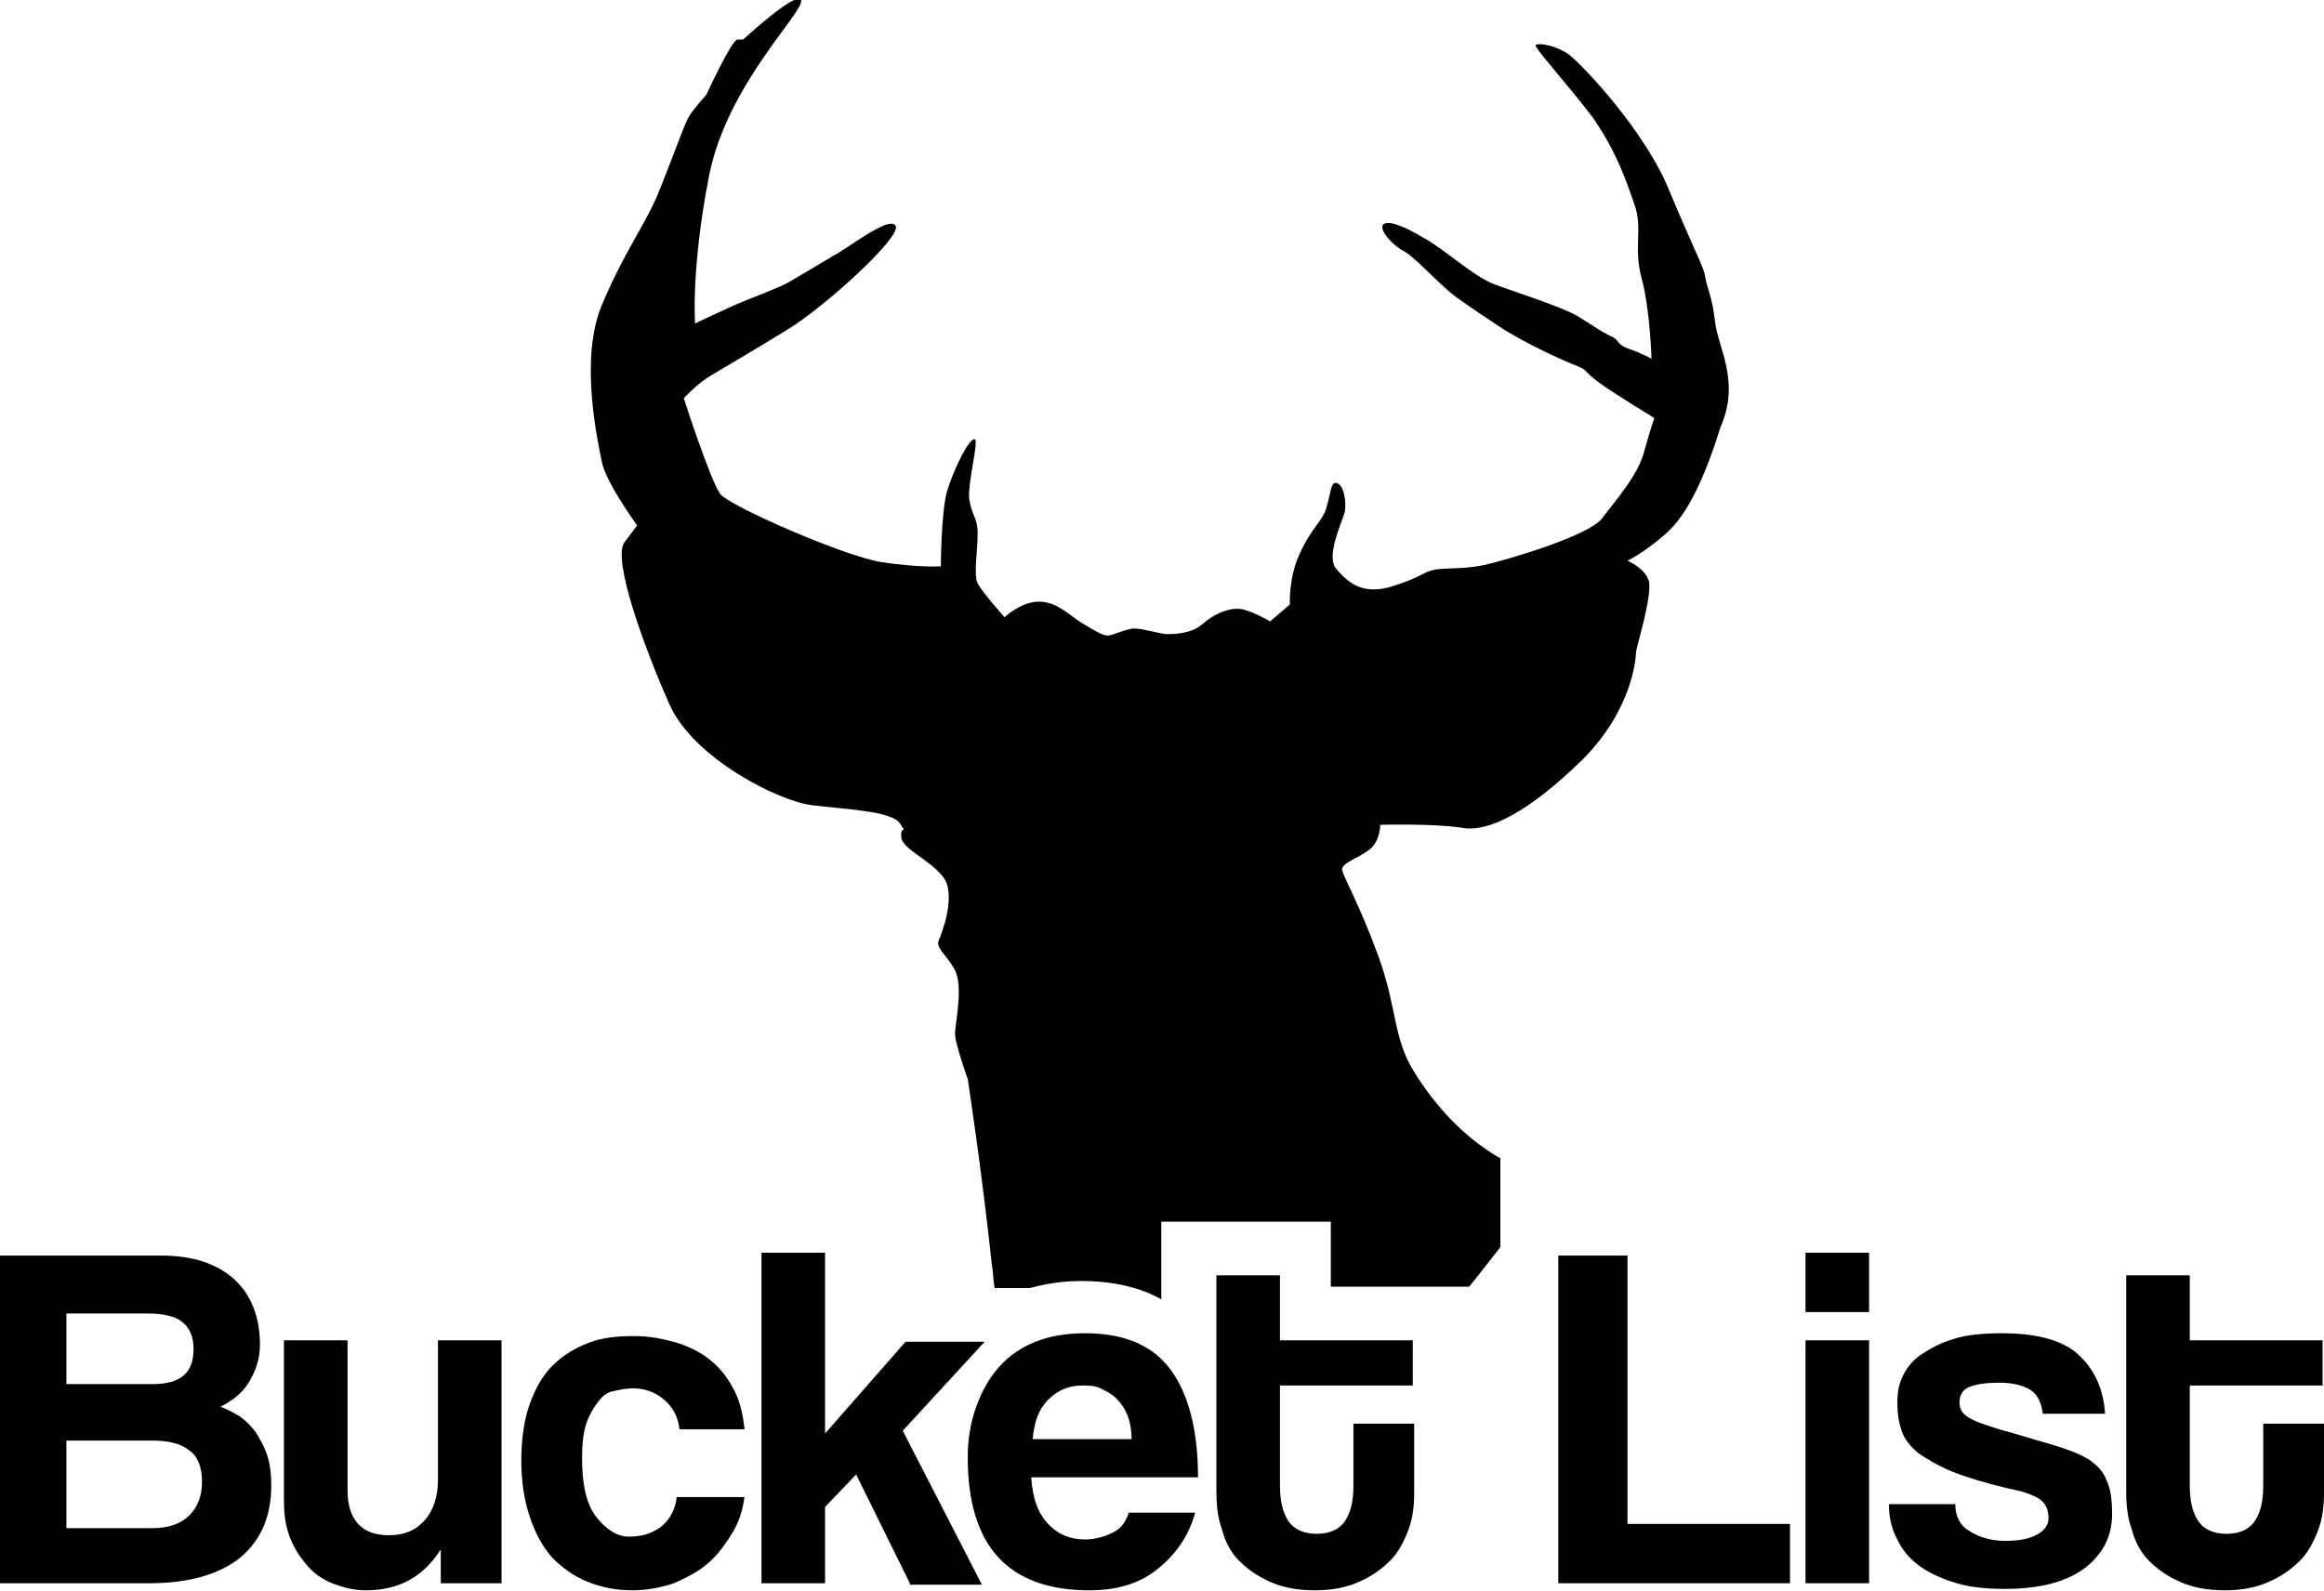
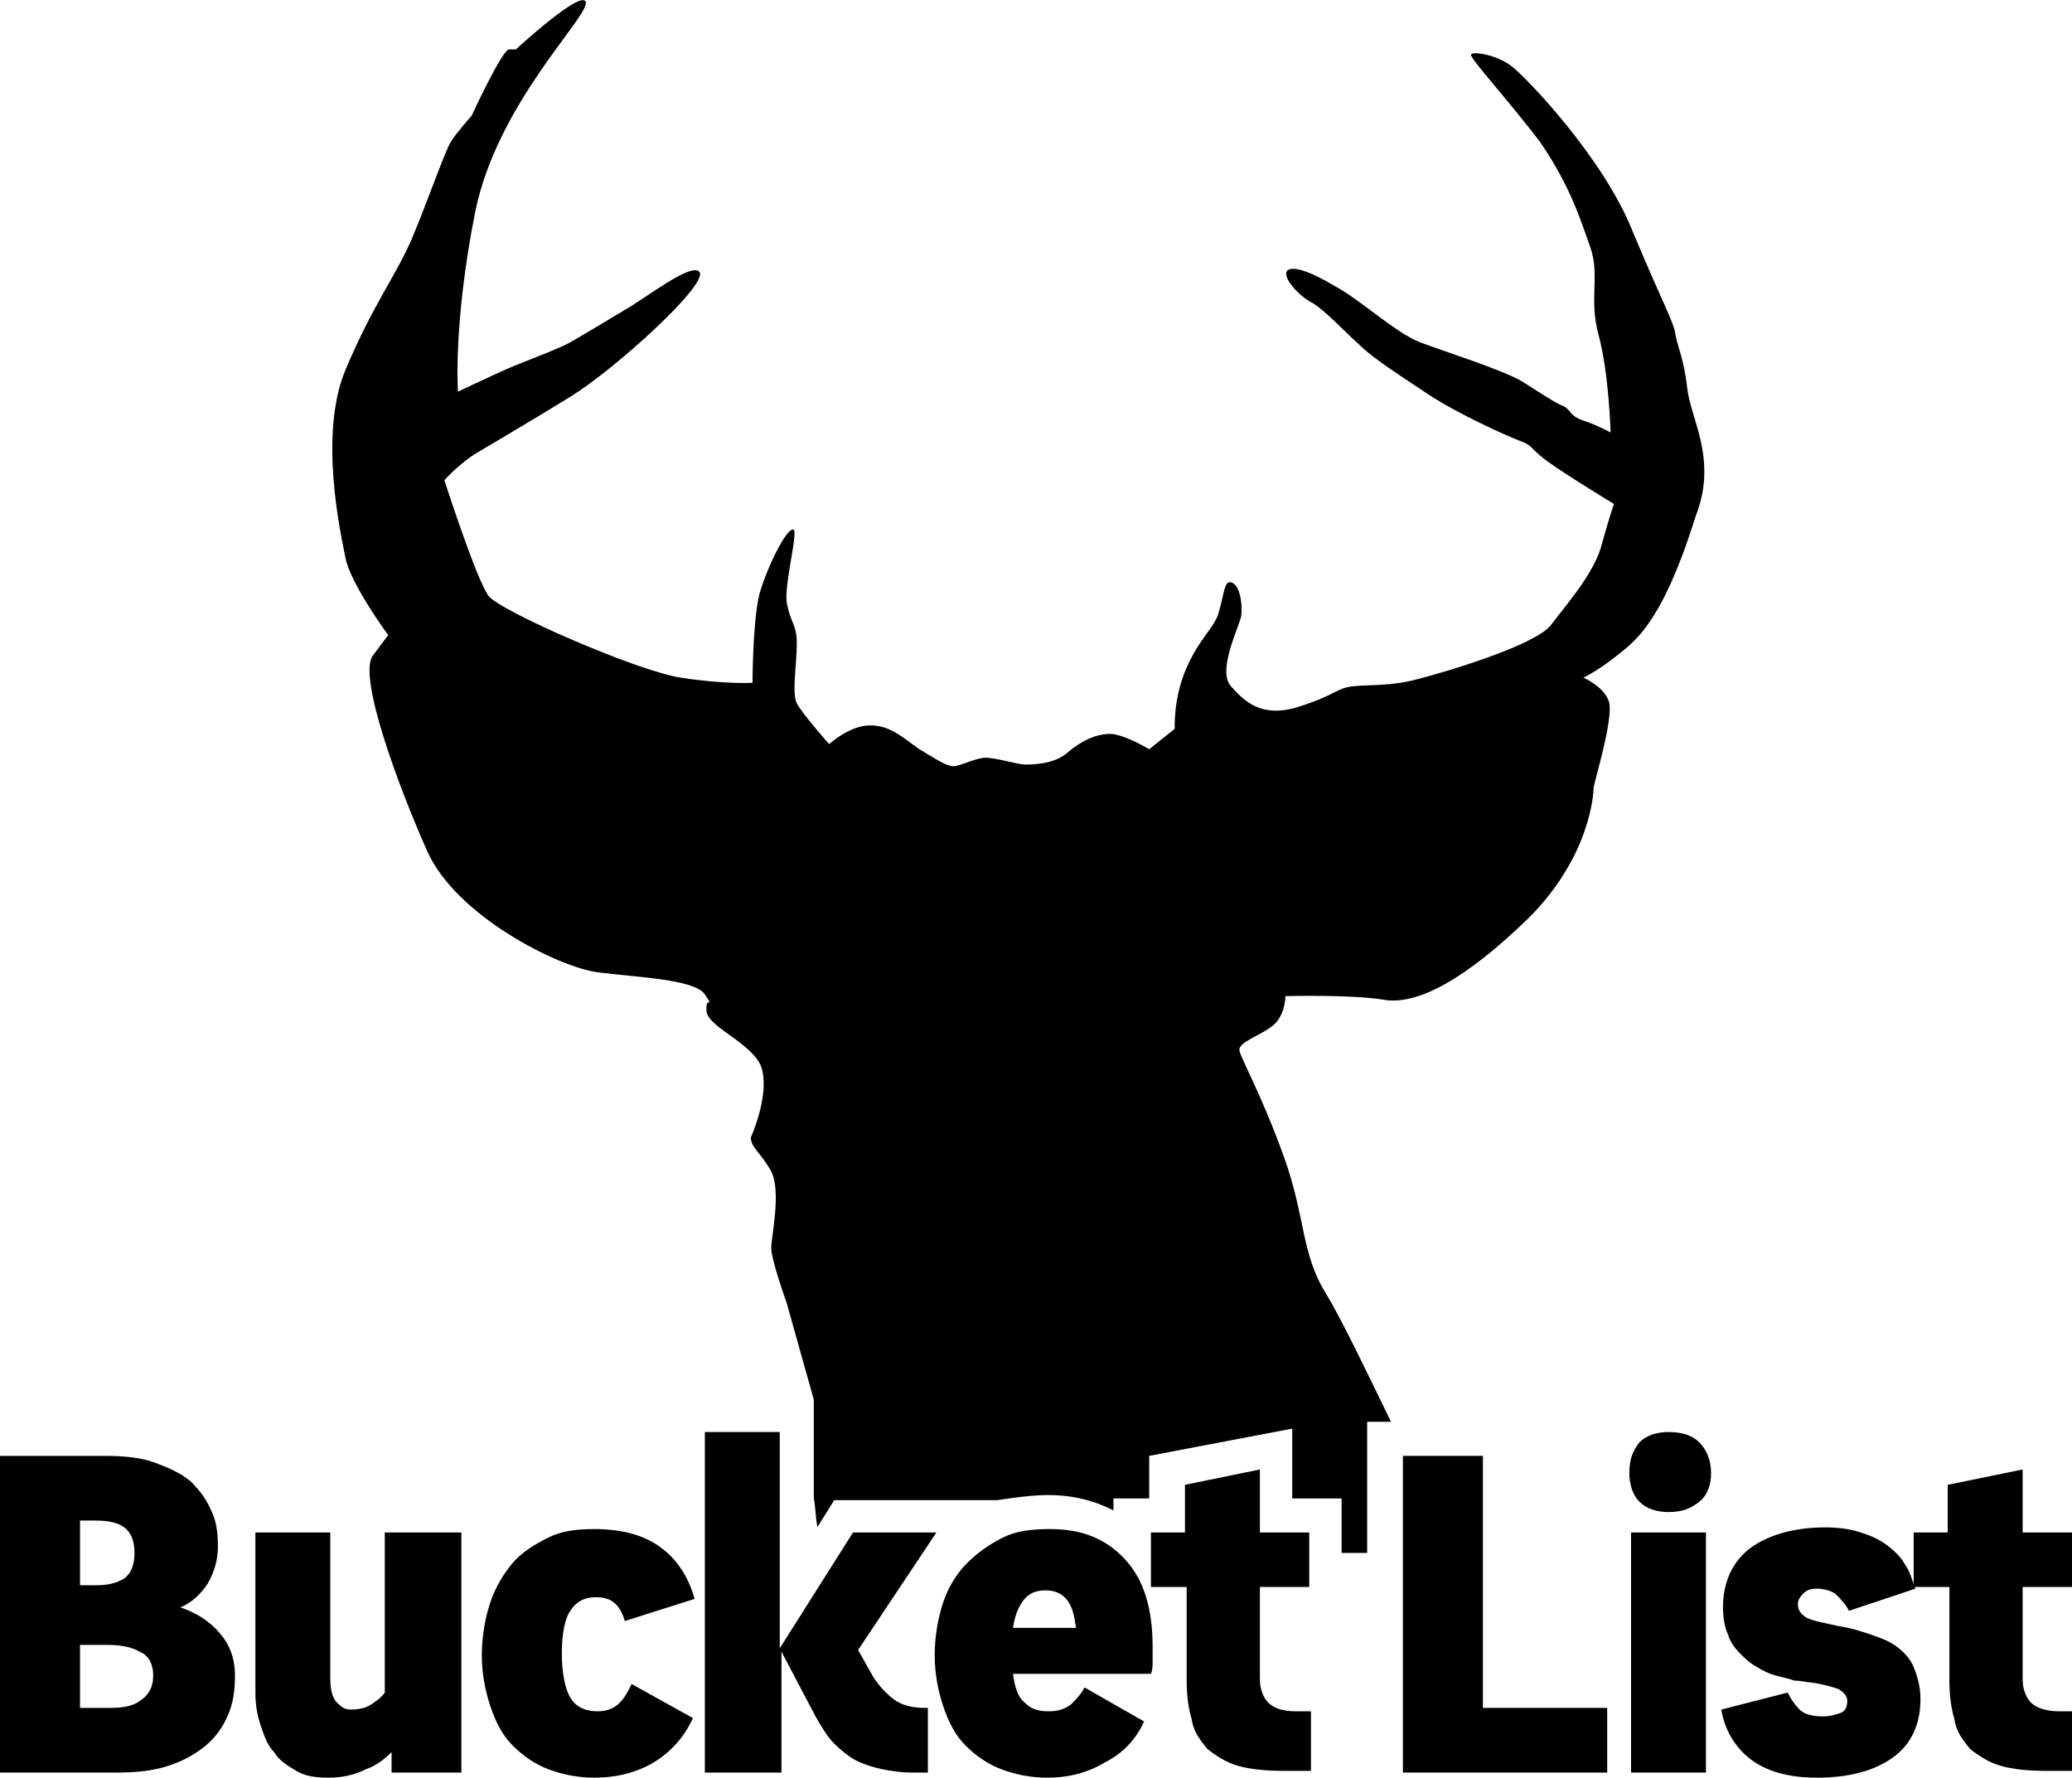
- <svg xmlns="http://www.w3.org/2000/svg" version="1.1" id="Layer_1" x="0px" y="0px" width="164.5px" height="112.6px" viewBox="0 0 164.5 112.6" style="enable-background:new 0 0 164.5 112.6;" xml:space="preserve">
+ <svg xmlns="http://www.w3.org/2000/svg" version="1.1" id="Layer_1" x="0px" y="0px" width="121.7px" height="104.4px" viewBox="0 0 121.7 104.4" style="enable-background:new 0 0 121.7 104.4;" xml:space="preserve">
  <g>
-     <path d="M0,112.1V88.9h11.4c2.3,0,4,0.6,5.2,1.7s1.8,2.7,1.8,4.6c0,1-0.3,1.9-0.8,2.7c-0.5,0.8-1.2,1.3-2,1.7   c0.5,0.2,0.9,0.4,1.4,0.7c0.4,0.3,0.8,0.7,1.1,1.1c0.3,0.5,0.6,1,0.8,1.6c0.2,0.6,0.3,1.3,0.3,2.2c0,2.1-0.7,3.8-2.1,5   c-1.4,1.2-3.6,1.9-6.5,1.9H0z M4.7,93v5h6.1c2,0,2.9-0.8,2.9-2.5c0-0.9-0.3-1.5-0.8-1.9c-0.5-0.4-1.3-0.6-2.5-0.6H4.7z M10.8,108.2   c1.1,0,2-0.3,2.6-0.9c0.6-0.6,0.9-1.4,0.9-2.4c0-1-0.3-1.8-0.9-2.2c-0.6-0.5-1.5-0.7-2.6-0.7H4.7v6.2H10.8z" />
-     <path d="M31.2,112.1v-2.4c-1.2,1.9-2.9,2.9-5.3,2.9c-0.9,0-1.6-0.2-2.4-0.5c-0.7-0.3-1.3-0.7-1.8-1.3c-0.5-0.6-0.9-1.2-1.2-2   c-0.3-0.8-0.4-1.6-0.4-2.6V94.9h4.5v10.6c0,2.1,1,3.2,2.9,3.2c1.2,0,2-0.4,2.6-1.1c0.6-0.7,0.9-1.7,0.9-2.8v-9.9h4.5v17.2H31.2z" />
-     <path d="M52.7,105.9c-0.1,1-0.4,1.9-0.9,2.7s-1,1.5-1.7,2.1c-0.7,0.6-1.5,1-2.4,1.4c-0.9,0.3-1.9,0.5-2.9,0.5   c-1.2,0-2.2-0.2-3.2-0.6c-1-0.4-1.8-1-2.5-1.7c-0.7-0.8-1.2-1.7-1.6-2.9c-0.4-1.2-0.6-2.5-0.6-4s0.2-2.9,0.6-4   c0.4-1.1,0.9-2,1.6-2.7c0.7-0.7,1.5-1.2,2.5-1.6s2.1-0.5,3.3-0.5c1.1,0,2.1,0.2,3.1,0.5c0.9,0.3,1.7,0.7,2.4,1.3   c0.7,0.6,1.2,1.3,1.6,2.1c0.4,0.8,0.6,1.7,0.7,2.7h-4.6c-0.1-0.9-0.5-1.6-1.1-2.1c-0.6-0.5-1.3-0.8-2.2-0.8c-0.5,0-0.9,0.1-1.4,0.2   s-0.8,0.4-1.1,0.8c-0.3,0.4-0.6,0.9-0.8,1.5c-0.2,0.6-0.3,1.4-0.3,2.4c0,1.9,0.3,3.3,1,4.2c0.7,0.9,1.5,1.4,2.3,1.4   c0.9,0,1.6-0.2,2.3-0.7c0.6-0.5,1-1.2,1.1-2.1H52.7z" />
-     <path d="M64.4,112.1l-3.8-7.7l-2.2,2.3v5.4h-4.5V88.7h4.5v12.8l5.7-6.5h5.6l-5.8,6.3l5.6,10.9H64.4z" />
-     <path d="M73,104.7c0.1,1.3,0.4,2.3,1.1,3.1c0.7,0.8,1.6,1.2,2.7,1.2c0.7,0,1.4-0.2,2-0.5c0.6-0.3,0.9-0.8,1.1-1.4h4.7   c-0.5,1.8-1.5,3.1-2.8,4.1c-1.3,1-2.9,1.4-4.7,1.4c-5.7,0-8.6-3.1-8.6-9.4c0-1.3,0.2-2.5,0.6-3.6s0.9-2,1.6-2.8   c0.7-0.8,1.6-1.4,2.6-1.8c1-0.4,2.2-0.6,3.5-0.6c2.7,0,4.7,0.8,6,2.5s2,4.3,2,7.7H73z M80.1,101.9c0-0.6-0.1-1.2-0.3-1.7   c-0.2-0.5-0.5-0.9-0.8-1.2c-0.3-0.3-0.7-0.5-1.1-0.7c-0.4-0.2-0.9-0.2-1.3-0.2c-0.9,0-1.7,0.3-2.4,1c-0.7,0.7-1,1.6-1.1,2.8H80.1z" />
-     <path d="M95.9,100.8h4.2v4.9c0,0.9-0.1,1.8-0.4,2.6c-0.3,0.8-0.7,1.6-1.3,2.2c-0.6,0.6-1.3,1.1-2.2,1.5c-0.9,0.4-1.9,0.6-3.1,0.6   c-1.3,0-2.3-0.2-3.2-0.6s-1.6-0.9-2.2-1.5c-0.6-0.6-1-1.4-1.2-2.2c-0.3-0.8-0.4-1.7-0.4-2.7V90.3h4.5v4.6h9.4v3.2h-9.4v7.1   c0,1.1,0.2,1.9,0.6,2.5c0.4,0.6,1.1,0.9,2,0.9c0.9,0,1.6-0.3,2-0.9s0.6-1.4,0.6-2.5V100.8z" />
-     <path d="M110.3,112.1V88.9h4.9v19h11.5v4.2H110.3z" />
-     <path d="M127.8,92.9v-4.2h4.5v4.2H127.8z M127.8,112.1V94.9h4.5v17.2H127.8z" />
-     <path d="M144.6,100.1c-0.1-0.8-0.4-1.4-0.9-1.7s-1.2-0.5-2.2-0.5c-0.9,0-1.6,0.1-2.1,0.3c-0.5,0.2-0.7,0.6-0.7,1.1   c0,0.5,0.2,0.8,0.7,1.1c0.5,0.3,1.2,0.5,2.1,0.8c1.5,0.4,2.7,0.8,3.8,1.1c1,0.3,1.8,0.6,2.5,1c0.6,0.4,1.1,0.9,1.3,1.5   c0.3,0.6,0.4,1.4,0.4,2.4c0,1.5-0.6,2.8-1.9,3.8c-1.3,1-3.2,1.5-5.7,1.5c-1.2,0-2.4-0.1-3.4-0.4c-1-0.3-1.9-0.7-2.6-1.2   c-0.7-0.5-1.3-1.2-1.6-1.9c-0.4-0.7-0.6-1.6-0.6-2.5h4.7c0,0.8,0.3,1.5,1,1.9c0.6,0.4,1.5,0.7,2.5,0.7c0.9,0,1.6-0.1,2.2-0.4   c0.6-0.3,0.9-0.7,0.9-1.2c0-0.6-0.2-1.1-0.7-1.4c-0.5-0.3-1.1-0.5-2.1-0.7c-1.7-0.4-3-0.8-4-1.2c-1-0.4-1.8-0.9-2.4-1.3   c-0.6-0.5-1-1-1.2-1.6c-0.2-0.6-0.3-1.2-0.3-2c0-0.7,0.1-1.3,0.4-1.9c0.3-0.6,0.7-1.1,1.3-1.5c0.6-0.4,1.3-0.8,2.3-1.1   c0.9-0.3,2.1-0.4,3.4-0.4c2.5,0,4.3,0.5,5.4,1.5c1.1,1,1.8,2.4,1.9,4.2H144.6z" />
-     <path d="M160.3,100.8h4.2v4.9c0,0.9-0.1,1.8-0.4,2.6s-0.7,1.6-1.3,2.2c-0.6,0.6-1.3,1.1-2.2,1.5s-1.9,0.6-3.1,0.6   c-1.3,0-2.3-0.2-3.2-0.6c-0.9-0.4-1.6-0.9-2.2-1.5c-0.6-0.6-1-1.4-1.2-2.2c-0.3-0.8-0.4-1.7-0.4-2.7V90.3h4.5v4.6h9.4v3.2h-9.4v7.1   c0,1.1,0.2,1.9,0.6,2.5c0.4,0.6,1.1,0.9,2,0.9c0.9,0,1.6-0.3,2-0.9c0.4-0.6,0.6-1.4,0.6-2.5V100.8z" />
-     <path d="M121.4,22.8c-0.2-1.8-0.6-2.5-0.7-3.2c-0.1-0.7-0.7-1.7-2.5-6c-1.7-4.3-6.2-9-7.1-9.7c-0.9-0.7-2.3-0.9-2.4-0.7   c-0.1,0.2,2.3,2.8,4.1,5.2c1.7,2.5,2.3,4.4,2.9,6.1c0.6,1.7-0.1,3,0.5,5.2c0.6,2.2,0.7,5.7,0.7,5.7s-0.7-0.4-1.6-0.7   s-0.7-0.7-1.3-0.9c-0.6-0.3-1.2-0.7-2.3-1.4c-1.2-0.7-4.4-1.7-6-2.3c-1.5-0.6-3.5-2.5-5-3.3c-1.5-0.9-2.5-1.2-2.8-0.9   c-0.3,0.4,0.7,1.5,1.5,1.9c0.7,0.4,2,1.8,2.8,2.5c0.7,0.7,2.1,1.6,3.9,2.8c1.8,1.2,4.7,2.5,5.5,2.8s0.5,0.4,1.6,1.2   c1.1,0.8,3.9,2.5,3.9,2.5s-0.2,0.5-0.7,2.3c-0.4,1.7-2.1,3.6-3,4.8c-0.9,1.2-6.3,2.8-7.9,3.2c-1.5,0.4-2.7,0.3-3.7,0.4   c-1,0.1-1,0.5-3.2,1.2c-2.2,0.7-3.2-0.3-4-1.2c-0.8-0.9,0.4-3.3,0.6-4.1c0.1-0.8-0.1-1.9-0.6-2c-0.4-0.1-0.4,0.7-0.7,1.7   c-0.2,0.9-1.1,1.5-1.9,3.3c-0.8,1.7-0.7,3.6-0.7,3.6L89.9,44c0,0-1.5-0.9-2.3-0.9c-0.8,0-1.7,0.4-2.5,1.1c-0.8,0.7-2.1,0.7-2.5,0.7   c-0.4,0-1.7-0.4-2.3-0.4c-0.6,0-1.5,0.5-1.9,0.5c-0.4,0-1-0.4-2-1c-1-0.7-1.7-1.4-2.9-1.4c-1.2,0-2.4,1.1-2.4,1.1s-1.6-1.8-1.9-2.4   c-0.3-0.6,0-2.3,0-3.5c0-1.2-0.4-1.2-0.6-2.5c-0.1-1.2,0.7-4.1,0.4-4.2c-0.4-0.1-1.5,2.1-2,3.8c-0.4,1.7-0.4,5.2-0.4,5.2   s-1.6,0.1-4.2-0.3C59.8,39.4,51.8,35.9,51,35c-0.7-0.9-2.6-6.8-2.6-6.8s0.9-1,1.9-1.6c1-0.6,2.9-1.7,5.5-3.3c2.6-1.6,8-6.5,7.6-7.3   C63,15.2,60,17.6,59,18.1c-1,0.6-2.5,1.5-3.2,1.9c-0.7,0.4-2.9,1.2-3.8,1.6c-0.9,0.4-2.8,1.3-2.8,1.3s-0.3-3.9,1-10.5   c1.3-6.5,6.8-11.6,6.5-12.4c-0.3-0.7-4.1,2.8-4.1,2.8s0,0-0.4,0c-0.4,0-2.2,3.9-2.2,3.9s-0.9,1-1.2,1.5c-0.3,0.4-1.3,3.3-2.3,5.7   c-1,2.3-2.3,3.9-3.9,7.7c-1.6,3.8-0.3,9.6,0,11.1c0.3,1.5,2.5,4.5,2.5,4.5s0,0-0.9,1.2c-0.9,1.2,1.5,7.7,3.2,11.5   c1.7,3.8,7.7,6.8,10,7.1c2.3,0.3,5.7,0.4,6.3,1.3c0.6,0.9,0,0,0.1,1c0.1,1,3.1,2,3.3,3.6c0.3,1.6-0.7,3.8-0.7,3.8   c0,0.6,0.6,0.9,1.2,2c0.6,1.2,0,3.8,0,4.5s0.9,3.2,0.9,3.2s1,6.5,1.7,13.1c0.1,0.6,0.1,1.1,0.2,1.7h2.5c1.1-0.3,2.3-0.5,3.6-0.5   c2.4,0,4.3,0.5,5.7,1.3v-5.5h12v4.6h9.4v0h0.4c0.8-1,1.5-1.9,2.2-2.8v-6.3c-0.1,0-0.1-0.1-0.2-0.1c-2.5-1.5-4.4-3.6-5.9-6   s-1.2-4.5-2.5-8.1c-1.3-3.6-2.5-5.7-2.6-6.2c-0.1-0.5,1.3-0.9,2-1.5c0.7-0.6,0.7-1.7,0.7-1.7s3.8-0.1,5.7,0.2   c2,0.4,4.9-1.2,8.6-4.8c3.6-3.6,3.8-7.3,3.8-7.6s1.2-4.1,0.9-5.1c-0.3-0.9-1.5-1.4-1.5-1.4s1.1-0.5,2.7-1.9   c1.6-1.4,2.8-4.1,3.9-7.6C123.2,27,121.6,24.6,121.4,22.8z" />
+     <path d="M0,104.1V85.5h6.1c1.2,0,2.2,0.1,3,0.4c0.8,0.3,1.5,0.6,2.1,1.1c0.5,0.5,0.9,1,1.2,1.7c0.3,0.6,0.4,1.3,0.4,2.1   c0,0.8-0.2,1.5-0.6,2.2c-0.4,0.6-0.9,1.1-1.6,1.4c0.9,0.3,1.7,0.8,2.3,1.5c0.6,0.7,0.9,1.5,0.9,2.5c0,0.9-0.1,1.6-0.4,2.3   c-0.3,0.7-0.7,1.3-1.3,1.8c-0.6,0.5-1.3,0.9-2.2,1.2c-0.9,0.3-1.9,0.4-3.1,0.4H0z M4.7,93.1h0.9c0.7,0,1.2-0.1,1.7-0.4   c0.4-0.3,0.6-0.8,0.6-1.5c0-0.7-0.2-1.2-0.6-1.5c-0.4-0.3-1-0.4-1.7-0.4H4.7V93.1z M4.7,96.5v3.8h1.8c0.7,0,1.3-0.1,1.7-0.4   C8.7,99.6,9,99.1,9,98.4c0-0.7-0.3-1.2-0.8-1.4c-0.5-0.3-1.2-0.4-1.9-0.4H4.7z" />
+     <path d="M19.3,104.4c-0.8,0-1.4-0.1-1.9-0.4c-0.5-0.3-1-0.6-1.3-1.1c-0.4-0.4-0.6-1-0.8-1.6s-0.3-1.2-0.3-1.9V90h4.4v8.5   c0,0.7,0.1,1.2,0.4,1.5c0.3,0.3,0.5,0.4,0.8,0.4c0.5,0,0.9-0.1,1.2-0.3c0.3-0.2,0.6-0.4,0.8-0.7V90h4.5v14.1h-4.1v-1.2   c-0.4,0.4-0.9,0.8-1.5,1C20.9,104.2,20.2,104.4,19.3,104.4z" />
+     <path d="M40.7,100.9c-0.5,1.1-1.3,2-2.3,2.6c-1,0.6-2.2,0.9-3.5,0.9c-1,0-1.9-0.2-2.7-0.5c-0.8-0.3-1.5-0.8-2.1-1.4   c-0.6-0.6-1-1.4-1.3-2.3c-0.3-0.9-0.5-1.9-0.5-3c0-1.1,0.2-2.2,0.5-3.1c0.3-0.9,0.8-1.7,1.3-2.3s1.3-1.1,2.1-1.5   c0.8-0.4,1.7-0.5,2.7-0.5c1.5,0,2.8,0.3,3.8,1s1.7,1.7,2.1,3.1l-4.1,1.3c-0.3-1-0.8-1.4-1.7-1.4c-0.7,0-1.2,0.3-1.5,0.8   C33.2,95,33,95.9,33,97.1c0,1.2,0.2,2.1,0.5,2.6c0.3,0.5,0.8,0.8,1.6,0.8c0.6,0,1-0.2,1.3-0.5c0.3-0.3,0.5-0.7,0.7-1.1L40.7,100.9z   " />
+     <path d="M41.4,104.1v-20h4.4v12.7l4.3-6.8H55l-4.6,6.9l0.9,1.6c0.4,0.6,0.8,1,1.2,1.3s1,0.5,1.8,0.5h0.2v3.8h-0.9   c-0.7,0-1.3-0.1-1.8-0.2c-0.5-0.1-1.1-0.3-1.5-0.5s-0.9-0.6-1.3-1s-0.7-0.9-1.1-1.6L45.9,97v7.1H41.4z" />
+     <path d="M61.5,104.4c-1,0-1.9-0.2-2.7-0.5c-0.8-0.3-1.5-0.8-2.1-1.4c-0.6-0.6-1-1.4-1.3-2.3c-0.3-0.9-0.5-1.9-0.5-3   c0-1.1,0.2-2.2,0.5-3.1c0.3-0.9,0.8-1.7,1.4-2.3s1.3-1.1,2.1-1.5c0.8-0.4,1.7-0.5,2.8-0.5c1.9,0,3.3,0.6,4.4,1.8   c1.1,1.2,1.6,2.9,1.6,5.1c0,0.3,0,0.5,0,0.8s0,0.6-0.1,0.8h-8.1c0.1,0.8,0.3,1.4,0.7,1.7c0.4,0.4,0.8,0.5,1.4,0.5   c0.5,0,0.9-0.1,1.3-0.4c0.3-0.3,0.6-0.6,0.8-1l3.5,2c-0.5,1.1-1.3,1.9-2.3,2.4C63.9,104.1,62.8,104.4,61.5,104.4z M61.4,93.4   c-0.6,0-1,0.2-1.3,0.6c-0.3,0.4-0.5,0.9-0.6,1.6h3.7c-0.1-0.7-0.2-1.2-0.5-1.6C62.4,93.6,62,93.4,61.4,93.4z" />
+     <path d="M67.5,90h2.1v-2.8l4.4-0.9V90h2.9v3.2H74v5.4c0,0.6,0.2,1.1,0.5,1.4c0.3,0.3,0.8,0.5,1.6,0.5h0.9v3.5h-1.6   c-1.1,0-2-0.1-2.7-0.3s-1.3-0.6-1.8-1c-0.4-0.5-0.8-1-0.9-1.7c-0.2-0.7-0.3-1.4-0.3-2.3v-5.5h-2.1V90z" />
+     <path d="M99.1,22.8c-0.2-1.8-0.6-2.5-0.7-3.2c-0.1-0.7-0.7-1.7-2.5-6c-1.7-4.3-6.2-9-7.1-9.7c-0.9-0.7-2.3-0.9-2.4-0.7   c-0.1,0.2,2.3,2.8,4.1,5.2c1.7,2.5,2.3,4.4,2.9,6.1c0.6,1.7-0.1,3,0.5,5.2c0.6,2.2,0.7,5.7,0.7,5.7S93.9,25,93,24.7   s-0.7-0.7-1.3-0.9c-0.6-0.3-1.2-0.7-2.3-1.4c-1.2-0.7-4.4-1.7-6-2.3c-1.5-0.6-3.5-2.5-5-3.3c-1.5-0.9-2.5-1.2-2.8-0.9   c-0.3,0.4,0.7,1.5,1.5,1.9c0.7,0.4,2,1.8,2.8,2.5c0.7,0.7,2.1,1.6,3.9,2.8c1.8,1.2,4.7,2.5,5.5,2.8s0.5,0.4,1.6,1.2   c1.1,0.8,3.9,2.5,3.9,2.5s-0.2,0.5-0.7,2.3c-0.4,1.7-2.1,3.6-3,4.8c-0.9,1.2-6.3,2.8-7.9,3.2c-1.5,0.4-2.7,0.3-3.7,0.4   c-1,0.1-1,0.5-3.2,1.2c-2.2,0.7-3.2-0.3-4-1.2c-0.8-0.9,0.4-3.3,0.6-4.1c0.1-0.8-0.1-1.9-0.6-2c-0.4-0.1-0.4,0.7-0.7,1.7   c-0.2,0.9-1.1,1.5-1.9,3.3s-0.7,3.6-0.7,3.6L67.5,44c0,0-1.5-0.9-2.3-0.9c-0.8,0-1.7,0.4-2.5,1.1c-0.8,0.7-2.1,0.7-2.5,0.7   c-0.4,0-1.7-0.4-2.3-0.4c-0.6,0-1.5,0.5-1.9,0.5c-0.4,0-1-0.4-2-1c-1-0.7-1.7-1.4-2.9-1.4c-1.2,0-2.4,1.1-2.4,1.1s-1.6-1.8-1.9-2.4   c-0.3-0.6,0-2.3,0-3.5c0-1.2-0.4-1.2-0.6-2.5c-0.1-1.2,0.7-4.1,0.4-4.2c-0.4-0.1-1.5,2.1-2,3.8c-0.4,1.7-0.4,5.2-0.4,5.2   s-1.6,0.1-4.2-0.3c-2.6-0.4-10.6-3.9-11.3-4.8c-0.7-0.9-2.6-6.8-2.6-6.8s0.9-1,1.9-1.6c1-0.6,2.9-1.7,5.5-3.3   c2.6-1.6,8-6.5,7.6-7.3c-0.4-0.7-3.3,1.6-4.4,2.2c-1,0.6-2.5,1.5-3.2,1.9c-0.7,0.4-2.9,1.2-3.8,1.6c-0.9,0.4-2.8,1.3-2.8,1.3   s-0.3-3.9,1-10.5c1.3-6.5,6.8-11.6,6.5-12.4c-0.3-0.7-4.1,2.8-4.1,2.8s0,0-0.4,0c-0.4,0-2.2,3.9-2.2,3.9s-0.9,1-1.2,1.5   c-0.3,0.4-1.3,3.3-2.3,5.7c-1,2.3-2.3,3.9-3.9,7.7c-1.6,3.8-0.3,9.6,0,11.1c0.3,1.5,2.5,4.5,2.5,4.5s0,0-0.9,1.2   c-0.9,1.2,1.5,7.7,3.2,11.5c1.7,3.8,7.7,6.8,10,7.1c2.3,0.3,5.7,0.4,6.3,1.3c0.6,0.9,0,0,0.1,1c0.1,1,3.1,2,3.3,3.6   c0.3,1.6-0.7,3.8-0.7,3.8c0,0.6,0.6,0.9,1.2,2c0.6,1.2,0,3.8,0,4.5s0.9,3.2,0.9,3.2l1.6,5.7V88c0.1,0.5,0.1,1.1,0.2,1.6   c0,0,0,0.1,0,0.1l1-1.6h9.6c0,0,1.8-0.3,2.9-0.3c1.5,0,2.7,0.3,3.9,0.9V88h2.1v-2.5l8.4-1.6V88h2.9v3.2h1.5v-7.7h1.4   c-1.4-2.9-3-6.2-3.8-7.5c-1.5-2.4-1.2-4.5-2.5-8.1c-1.3-3.6-2.5-5.7-2.6-6.2s1.3-0.9,2-1.5c0.7-0.6,0.7-1.7,0.7-1.7   s3.8-0.1,5.7,0.2c2,0.4,4.9-1.2,8.6-4.8c3.6-3.6,3.8-7.3,3.8-7.6s1.2-4.1,0.9-5.1c-0.3-0.9-1.5-1.4-1.5-1.4s1.1-0.5,2.7-1.9   c1.6-1.4,2.8-4.1,3.9-7.6C100.9,27,99.3,24.6,99.1,22.8z" />
+     <path d="M94.4,100.3v3.8h-12V85.5h4.7v14.8H94.4z" />
+     <path d="M98,88.8c-0.7,0-1.3-0.2-1.7-0.6s-0.6-1-0.6-1.7c0-0.8,0.2-1.3,0.6-1.8c0.4-0.4,1-0.6,1.7-0.6c0.8,0,1.4,0.2,1.8,0.6   c0.4,0.4,0.7,1,0.7,1.8c0,0.7-0.2,1.3-0.7,1.7S98.8,88.8,98,88.8z M95.8,104.1V90h4.4v14.1H95.8z" />
+     <path d="M107.2,89.7c0.8,0,1.5,0.1,2.1,0.3c0.6,0.2,1.1,0.4,1.6,0.8c0.4,0.3,0.8,0.7,1,1.1c0.3,0.4,0.4,0.9,0.6,1.4l-3.9,1.3   c-0.2-0.4-0.5-0.7-0.8-1c-0.3-0.2-0.7-0.3-1.1-0.3c-0.4,0-0.6,0.1-0.8,0.3c-0.2,0.2-0.3,0.4-0.3,0.6c0,0.4,0.2,0.6,0.5,0.8   c0.4,0.2,1,0.3,1.9,0.5c0.7,0.1,1.3,0.3,1.9,0.5c0.6,0.2,1.1,0.4,1.5,0.7c0.4,0.3,0.8,0.7,1,1.2c0.2,0.5,0.4,1.1,0.4,1.9   c0,1.4-0.5,2.6-1.6,3.4c-1.1,0.8-2.6,1.2-4.5,1.2c-1.7,0-3-0.4-3.9-1.1c-0.9-0.7-1.5-1.7-1.7-2.9l3.9-1c0.2,0.4,0.4,0.7,0.7,1   s0.8,0.4,1.4,0.4c0.4,0,0.7-0.1,1-0.2c0.3-0.1,0.4-0.4,0.4-0.7c0-0.3-0.2-0.5-0.5-0.7c-0.3-0.1-0.9-0.3-1.7-0.4   c-0.2,0-0.5-0.1-0.9-0.1c-0.3-0.1-0.7-0.2-1.1-0.3c-0.4-0.1-0.8-0.3-1.1-0.5c-0.4-0.2-0.7-0.5-1-0.8c-0.3-0.3-0.6-0.7-0.7-1.1   c-0.2-0.4-0.3-1-0.3-1.6c0-1.4,0.5-2.6,1.5-3.4S105.3,89.7,107.2,89.7z" />
+     <path d="M112.3,90h2.1v-2.8l4.4-0.9V90h2.9v3.2h-2.9v5.4c0,0.6,0.2,1.1,0.5,1.4c0.3,0.3,0.9,0.5,1.6,0.5h0.9v3.5h-1.6   c-1.1,0-2-0.1-2.7-0.3c-0.7-0.2-1.3-0.6-1.8-1c-0.4-0.5-0.8-1-0.9-1.7c-0.2-0.7-0.3-1.4-0.3-2.3v-5.5h-2.1V90z" />
  </g>
</svg>
